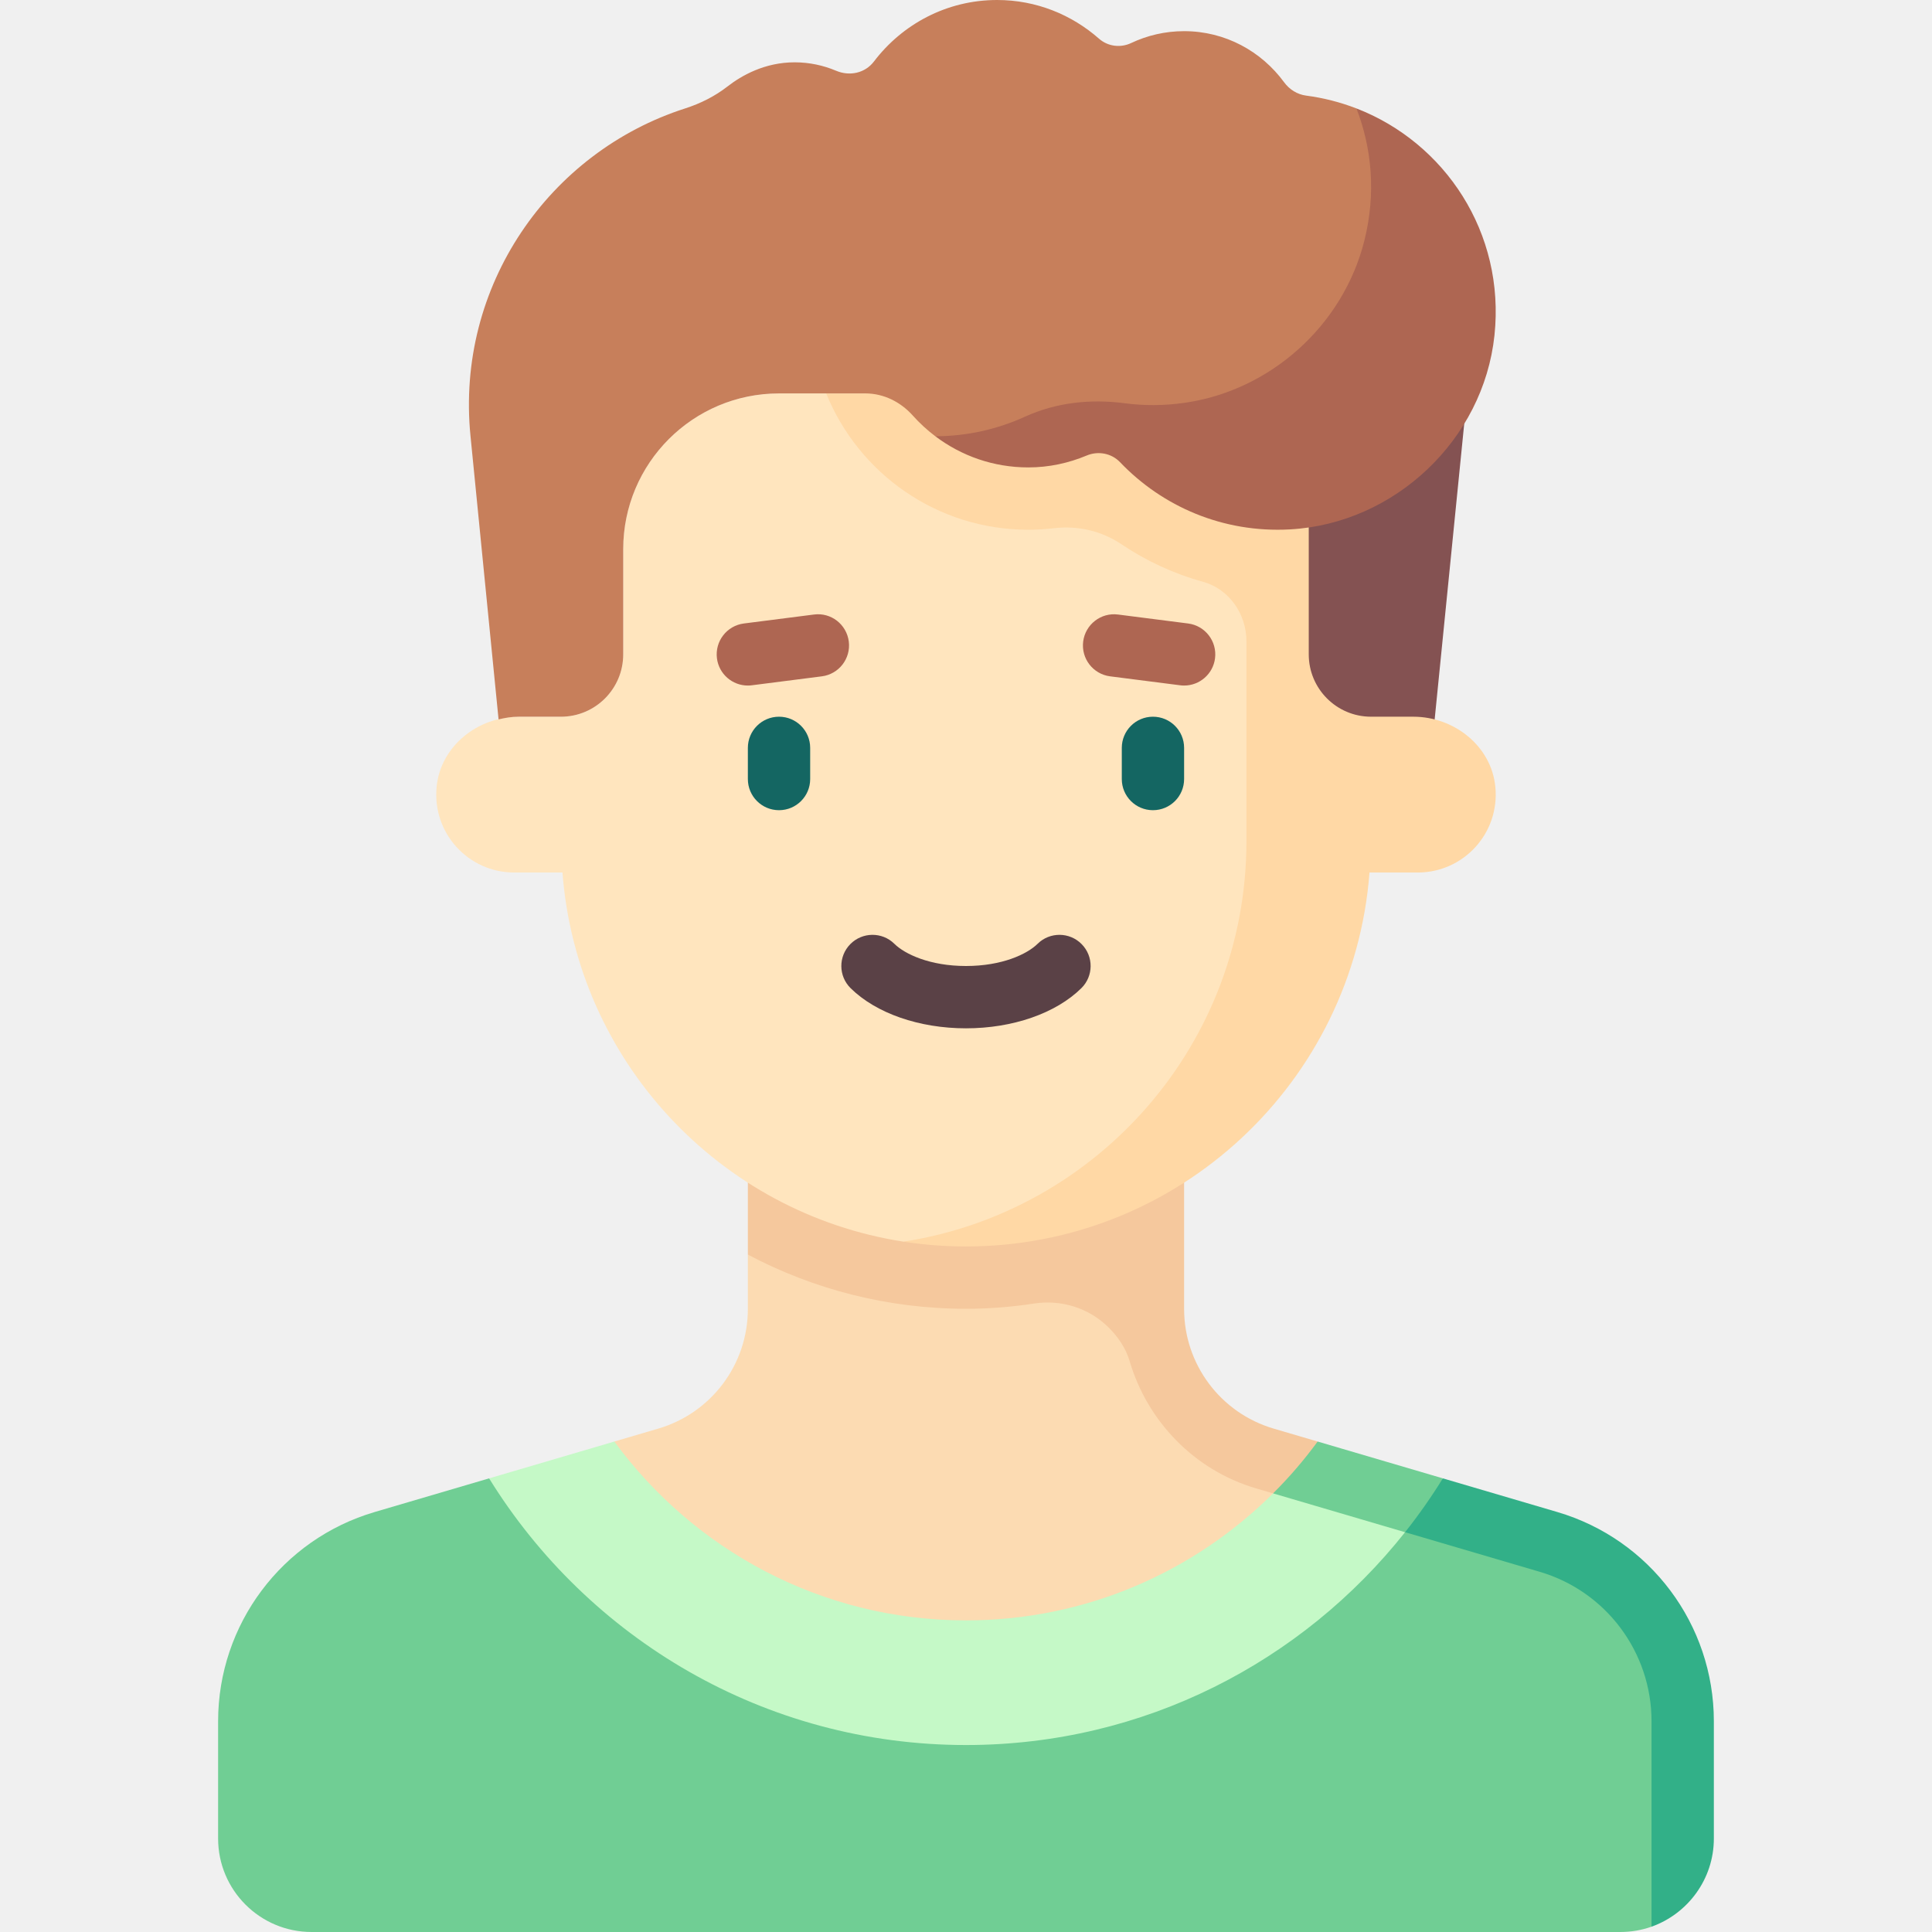
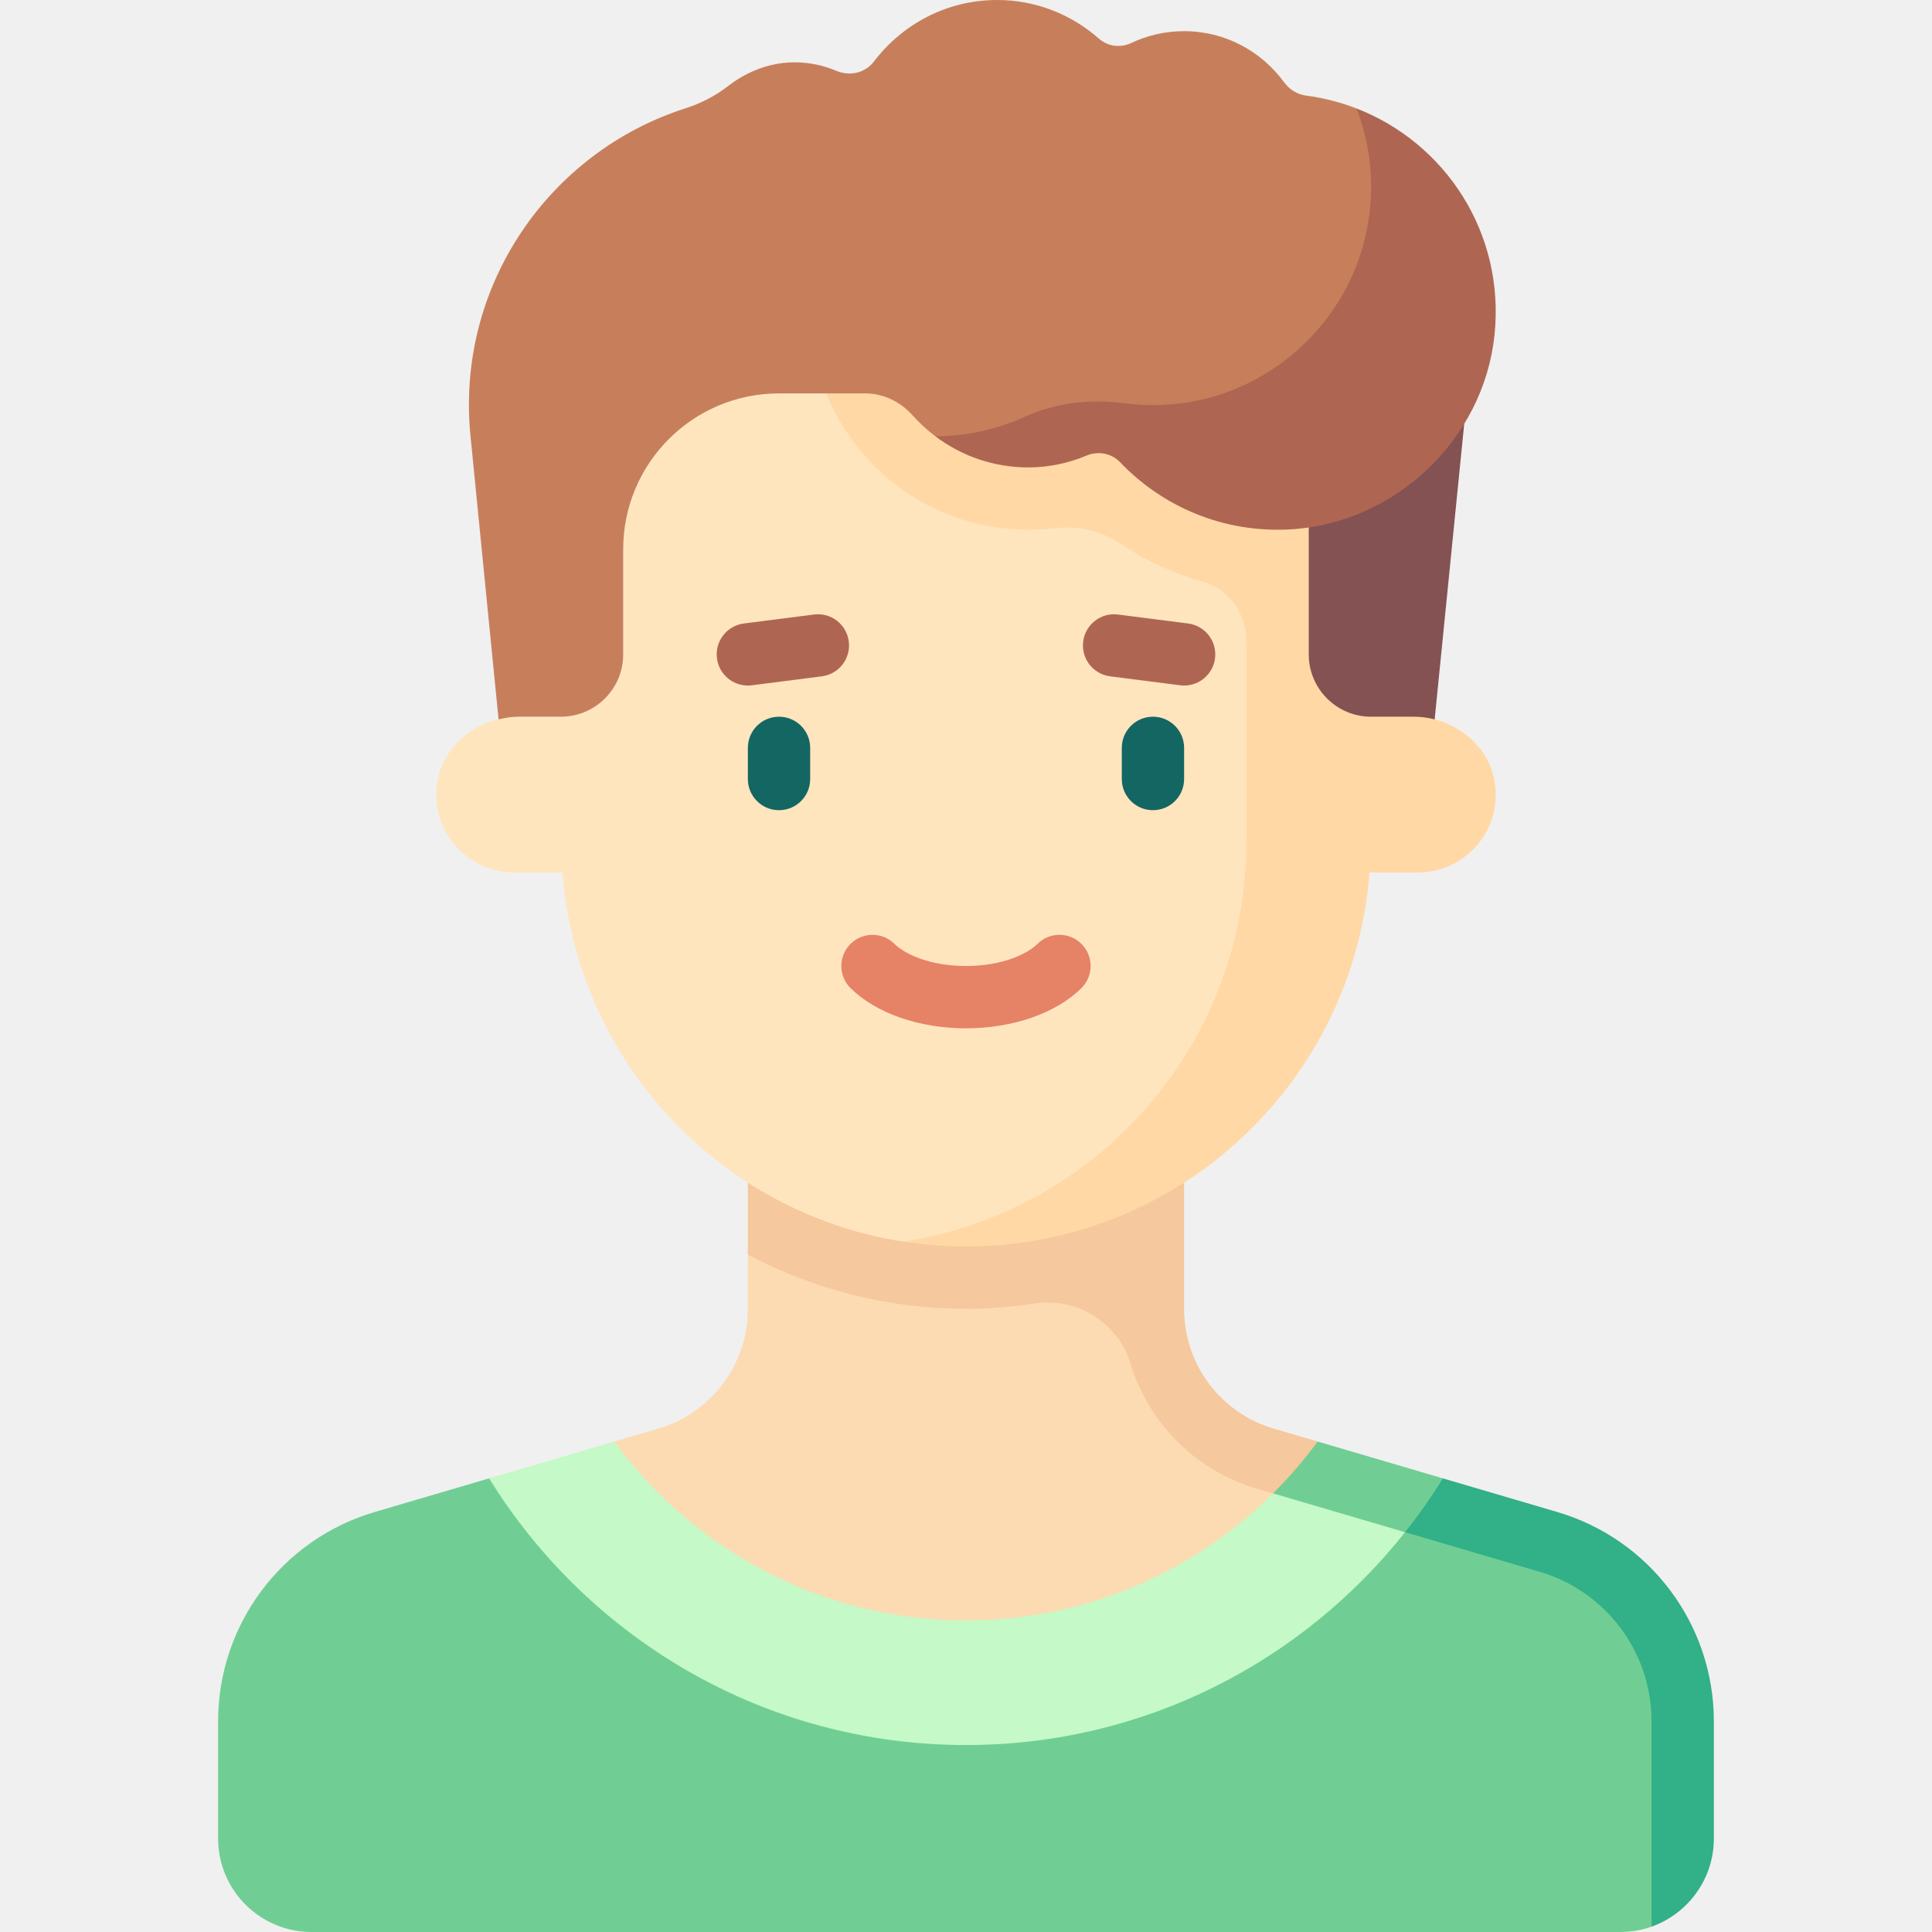
<svg xmlns="http://www.w3.org/2000/svg" width="512" height="512" viewBox="0 0 512 512" fill="none">
  <g clip-path="url(#clip0_645_7773)">
    <path d="M389.166 100.986L379.15 201.146H336.904V92.243L389.166 100.986Z" fill="#845252" />
    <path d="M277.583 332.484H198.19V346.896C198.19 361.549 188.536 374.452 174.478 378.586L162.801 382.02L156.887 397.093C180.473 425.59 216.114 443.745 255.996 443.745C294.301 443.745 328.688 426.99 352.246 400.416L277.583 332.484Z" fill="#FCDBB2" />
    <path d="M349.191 382.021L337.514 378.587C323.456 374.452 313.802 361.55 313.802 346.897V305.549H198.19V332.485C215.454 341.617 235.106 346.839 255.996 346.839C262.141 346.839 268.164 346.35 274.052 345.448C281.211 344.351 288.456 346.597 293.645 351.65C296.246 354.182 298.348 357.251 299.373 360.733C304.046 376.606 316.489 389.619 332.852 394.432L351.066 399.788L349.191 382.021Z" fill="#F5C89D" />
    <path d="M333.293 146.569L218.947 104.258H206.447C183.643 104.258 165.157 122.744 165.157 145.549V173.42C165.157 182.542 157.762 189.936 148.641 189.936H137.432C126.633 189.936 116.792 197.706 115.716 208.451C114.479 220.809 124.15 231.226 136.254 231.226H149.058C152.866 281.117 190.693 321.493 239.427 329.051C239.427 329.051 250.388 329.246 255.996 328.687C313.746 322.931 343.724 286.645 347.954 231.226L333.293 146.569Z" fill="#FFE5BE" />
    <path d="M374.56 189.935H363.35C354.228 189.935 346.834 182.54 346.834 173.419V104.258H218.947C227.527 125.434 248.258 140.387 272.512 140.387C274.803 140.387 277.062 140.25 279.282 139.986C285.631 139.231 291.929 140.69 297.235 144.258C303.769 148.651 311.034 152.033 318.812 154.182C325.746 156.098 330.318 162.736 330.318 169.929V222.968C330.318 276.645 290.88 321.11 239.426 329.051C244.837 329.892 250.346 330.323 255.995 330.323C312.498 330.323 358.703 286.645 362.933 231.226H375.737C387.842 231.226 397.513 220.809 396.275 208.451C395.2 197.705 385.359 189.935 374.56 189.935Z" fill="#FFD8A5" />
    <path d="M206.448 214.71C201.883 214.71 198.19 211.012 198.19 206.452V198.194C198.19 193.634 201.884 189.936 206.448 189.936C211.012 189.936 214.706 193.634 214.706 198.194V206.452C214.706 211.012 211.012 214.71 206.448 214.71Z" fill="#146662" />
    <path d="M305.544 214.71C300.979 214.71 297.286 211.012 297.286 206.452V198.194C297.286 193.634 300.98 189.936 305.544 189.936C310.109 189.936 313.802 193.634 313.802 198.194V206.452C313.802 211.012 310.109 214.71 305.544 214.71Z" fill="#146662" />
-     <path d="M255.996 272.516C243.609 272.516 232.173 268.54 225.423 261.879C222.173 258.677 222.141 253.448 225.342 250.202C228.544 246.952 233.786 246.92 237.019 250.121C239.769 252.835 246.39 256 255.995 256C265.6 256 272.221 252.835 274.971 250.121C278.205 246.919 283.447 246.952 286.648 250.202C289.85 253.448 289.817 258.678 286.567 261.879C279.819 268.54 268.383 272.516 255.996 272.516Z" fill="#5A4146" />
+     <path d="M255.996 272.516C243.609 272.516 232.173 268.54 225.423 261.879C222.173 258.677 222.141 253.448 225.342 250.202C228.544 246.952 233.786 246.92 237.019 250.121C239.769 252.835 246.39 256 255.995 256C265.6 256 272.221 252.835 274.971 250.121C278.205 246.919 283.447 246.952 286.648 250.202C289.85 253.448 289.817 258.678 286.567 261.879C279.819 268.54 268.383 272.516 255.996 272.516Z" fill="#E68266" />
    <path d="M198.181 181.677C194.084 181.677 190.528 178.633 189.996 174.467C189.423 169.943 192.617 165.806 197.141 165.229L215.697 162.858C220.245 162.249 224.358 165.483 224.939 169.999C225.512 174.523 222.318 178.66 217.794 179.237L199.238 181.608C198.883 181.657 198.528 181.677 198.181 181.677Z" fill="#AE6652" />
    <path d="M313.811 181.677C313.464 181.677 313.109 181.657 312.755 181.608L294.199 179.237C289.675 178.66 286.481 174.523 287.054 169.999C287.635 165.483 291.772 162.261 296.296 162.858L314.852 165.229C319.376 165.806 322.57 169.943 321.997 174.467C321.464 178.633 317.907 181.677 313.811 181.677Z" fill="#AE6652" />
    <path d="M346.156 25.339C343.767 25.026 341.709 23.72 340.284 21.777C334.291 13.609 324.714 8.258 313.803 8.258C308.777 8.258 304.022 9.392 299.763 11.406C296.945 12.739 293.606 12.321 291.264 10.263C284.036 3.91 274.637 0 264.254 0C250.888 0 239.12 6.42 231.61 16.29C229.241 19.403 225.175 20.268 221.571 18.747C218.189 17.319 214.485 16.516 210.577 16.516C202.659 16.516 196.511 20.019 192.761 22.939C189.426 25.536 185.588 27.444 181.564 28.737C145.594 40.288 120.708 75.763 124.689 115.572L132.125 190.646C133.85 190.229 135.615 189.936 137.431 189.936H148.641C157.763 189.936 165.157 182.541 165.157 173.42V145.549C165.157 122.745 183.643 104.259 206.447 104.259H229.323C234.178 104.259 238.662 106.505 241.9 110.123C243.708 112.143 245.709 113.986 247.875 115.62C247.875 115.62 293.329 129.195 360.008 93.14C395.135 74.146 359.476 28.738 359.476 28.738C355.253 27.102 350.791 25.946 346.156 25.339Z" fill="#C77F5B" />
    <path d="M413.498 409.616L373.984 397.994L255.996 446.08L129.618 391.781L99.297 400.699C74.696 407.935 57.802 430.513 57.802 456.156V487.225C57.802 500.908 68.894 511.999 82.576 511.999H429.415C432.31 511.999 435.09 511.504 437.673 510.591L445.799 493.438V452.786C445.8 432.825 432.649 415.249 413.498 409.616Z" fill="#70CE94" />
    <path d="M412.694 400.699L382.374 391.781L367.48 404.614L408.036 416.54C425.607 421.707 437.673 437.832 437.673 456.146V510.591C447.273 507.178 454.189 497.996 454.189 487.225V456.156C454.19 430.513 437.295 407.935 412.694 400.699Z" fill="#32B088" />
    <path d="M360.932 393.677L337.376 395.76C316.5 416.538 287.781 429.419 255.995 429.419C217.691 429.419 183.838 410.712 162.8 382.021L129.617 391.781C155.809 434.137 202.537 462.452 255.995 462.452C303.197 462.452 345.152 440.376 372.356 406.052L360.932 393.677Z" fill="#C5F9C7" />
    <path d="M359.476 28.737C363.525 39.24 364.712 51.205 361.584 63.722C355.979 86.152 336.807 103.475 313.921 106.754C308.466 107.536 303.14 107.536 298.027 106.863C289.002 105.676 279.902 106.655 271.619 110.43C264.382 113.729 256.346 115.598 247.876 115.618C254.736 120.795 263.244 123.87 272.513 123.87C278.016 123.87 283.217 122.713 287.99 120.716C291.021 119.448 294.552 120.106 296.821 122.482C308.031 134.225 324.107 141.274 341.842 140.295C369.611 138.763 393.12 116.535 396.048 88.879C398.931 61.654 382.895 37.808 359.476 28.737Z" fill="#AE6652" />
    <path d="M349.191 382.021C345.591 386.932 341.686 391.479 337.377 395.76L372.357 406.051C375.965 401.499 379.307 396.74 382.374 391.78L349.191 382.021Z" fill="#70CE94" />
  </g>
  <defs>
    <clipPath id="clip0_645_7773">
      <rect width="512" height="512" fill="white" transform="translate(-0.00390625)" />
    </clipPath>
  </defs>
</svg>
